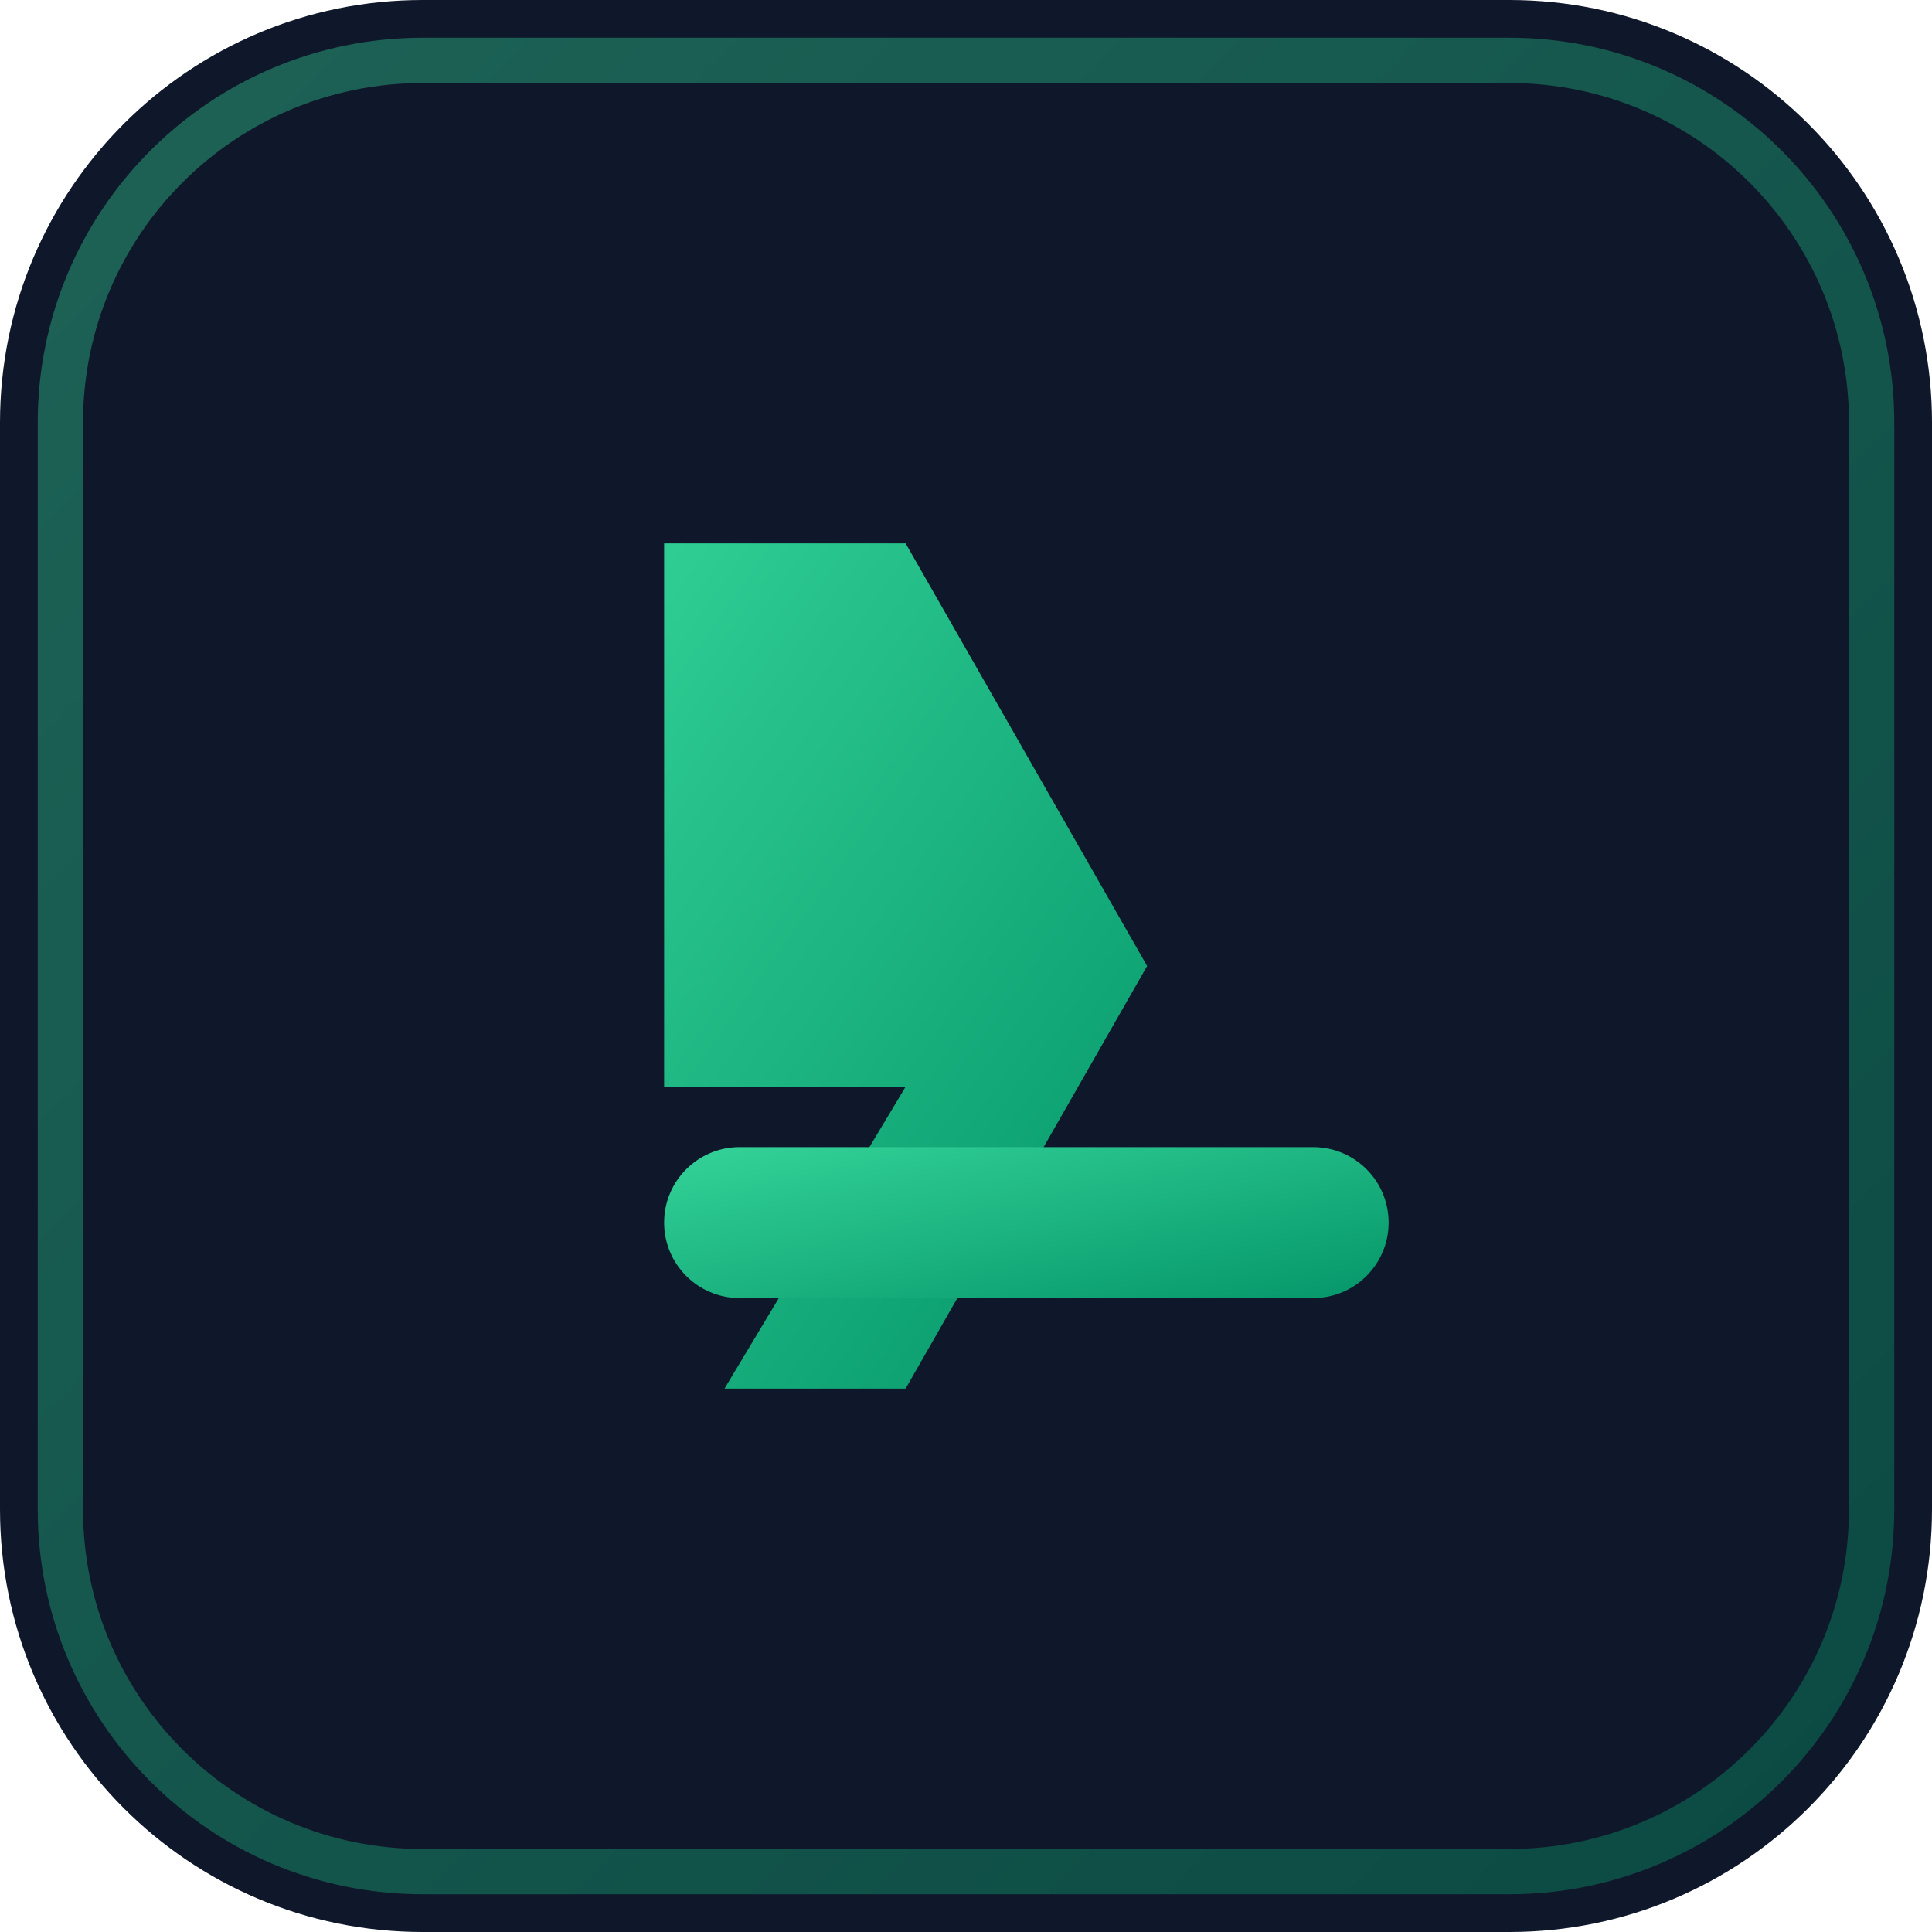
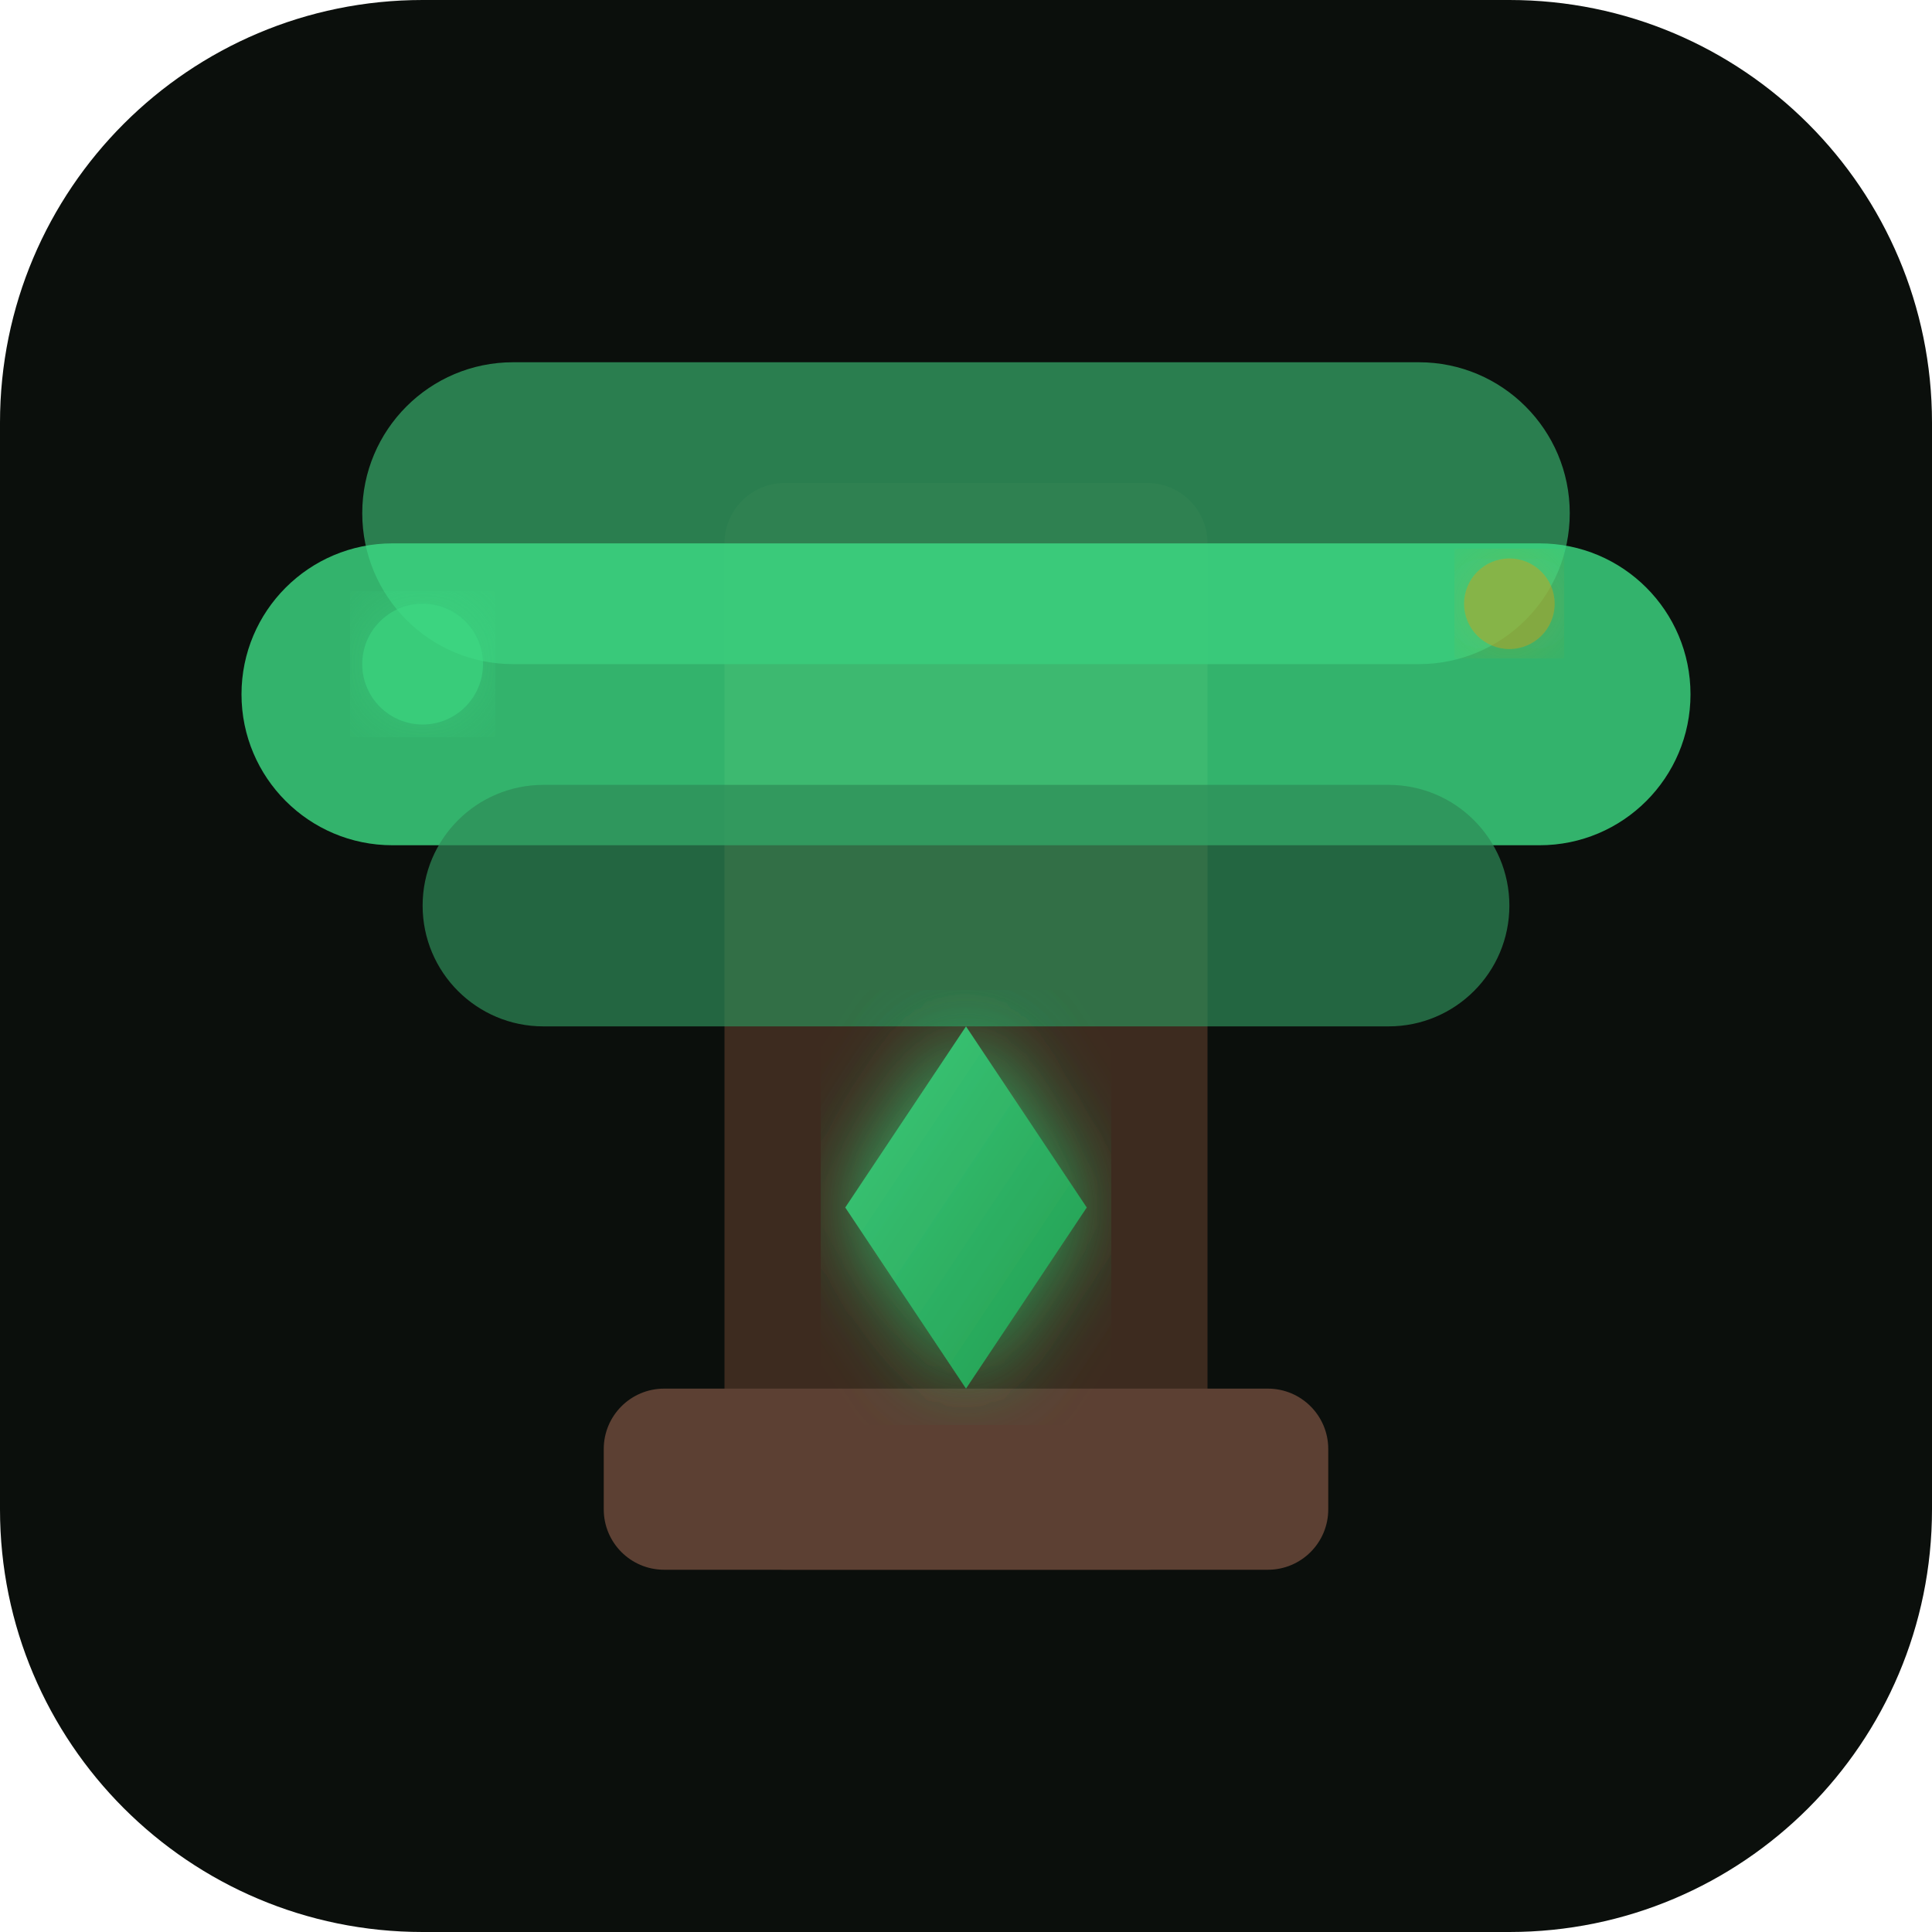
<svg xmlns="http://www.w3.org/2000/svg" viewBox="0 0 64 64" fill="none">
  <defs>
-     <linearGradient id="g" x1="0" y1="0" x2="1" y2="1">
-       <stop offset="0%" stop-color="#34d399" />
-       <stop offset="100%" stop-color="#059669" />
+     <linearGradient id="fg" x1="0%" y1="0%" x2="100%" y2="100%">
+       <stop offset="0%" stop-color="#3DDC84" />
+       <stop offset="100%" stop-color="#1FA855" />
    </linearGradient>
+     <filter id="fg-glow">
+       <feGaussianBlur stdDeviation="1.5" result="blur" />
+       <feMerge>
+         <feMergeNode in="blur" />
+         <feMergeNode in="SourceGraphic" />
+       </feMerge>
+     </filter>
  </defs>
-   <rect width="64" height="64" rx="14" fill="#0f172a" />
-   <rect x="2" y="2" width="60" height="60" rx="12" fill="none" stroke="url(#g)" stroke-width="1.5" opacity="0.4" />
-   <path d="M18 18h12l8 14-8 14h-6l6-10H22V18z" fill="url(#g)" />
-   <rect x="22" y="38" width="24" height="5" rx="2.5" fill="url(#g)" />
+   <rect width="64" height="64" rx="14" fill="#0B0F0C" />
+   <rect x="24" y="16" width="16" height="36" rx="2" fill="#3D2B1F" />
+   <rect x="12" y="12" width="40" height="10" rx="5" fill="#2E8B57" opacity="0.9" />
+   <rect x="8" y="18" width="48" height="10" rx="5" fill="#3DDC84" opacity="0.8" />
+   <rect x="14" y="26" width="36" height="8" rx="4" fill="#2E8B57" opacity="0.7" />
+   <rect x="20" y="46" width="24" height="6" rx="2" fill="#5C4033" />
+   <polygon points="32,34 36,40 32,46 28,40" fill="url(#fg)" filter="url(#fg-glow)" opacity="0.9" />
+   <circle cx="14" cy="22" r="2" fill="#3DDC84" filter="url(#fg-glow)" opacity="0.6" />
+   <circle cx="50" cy="20" r="1.5" fill="#D4A017" filter="url(#fg-glow)" opacity="0.5" />
</svg>
